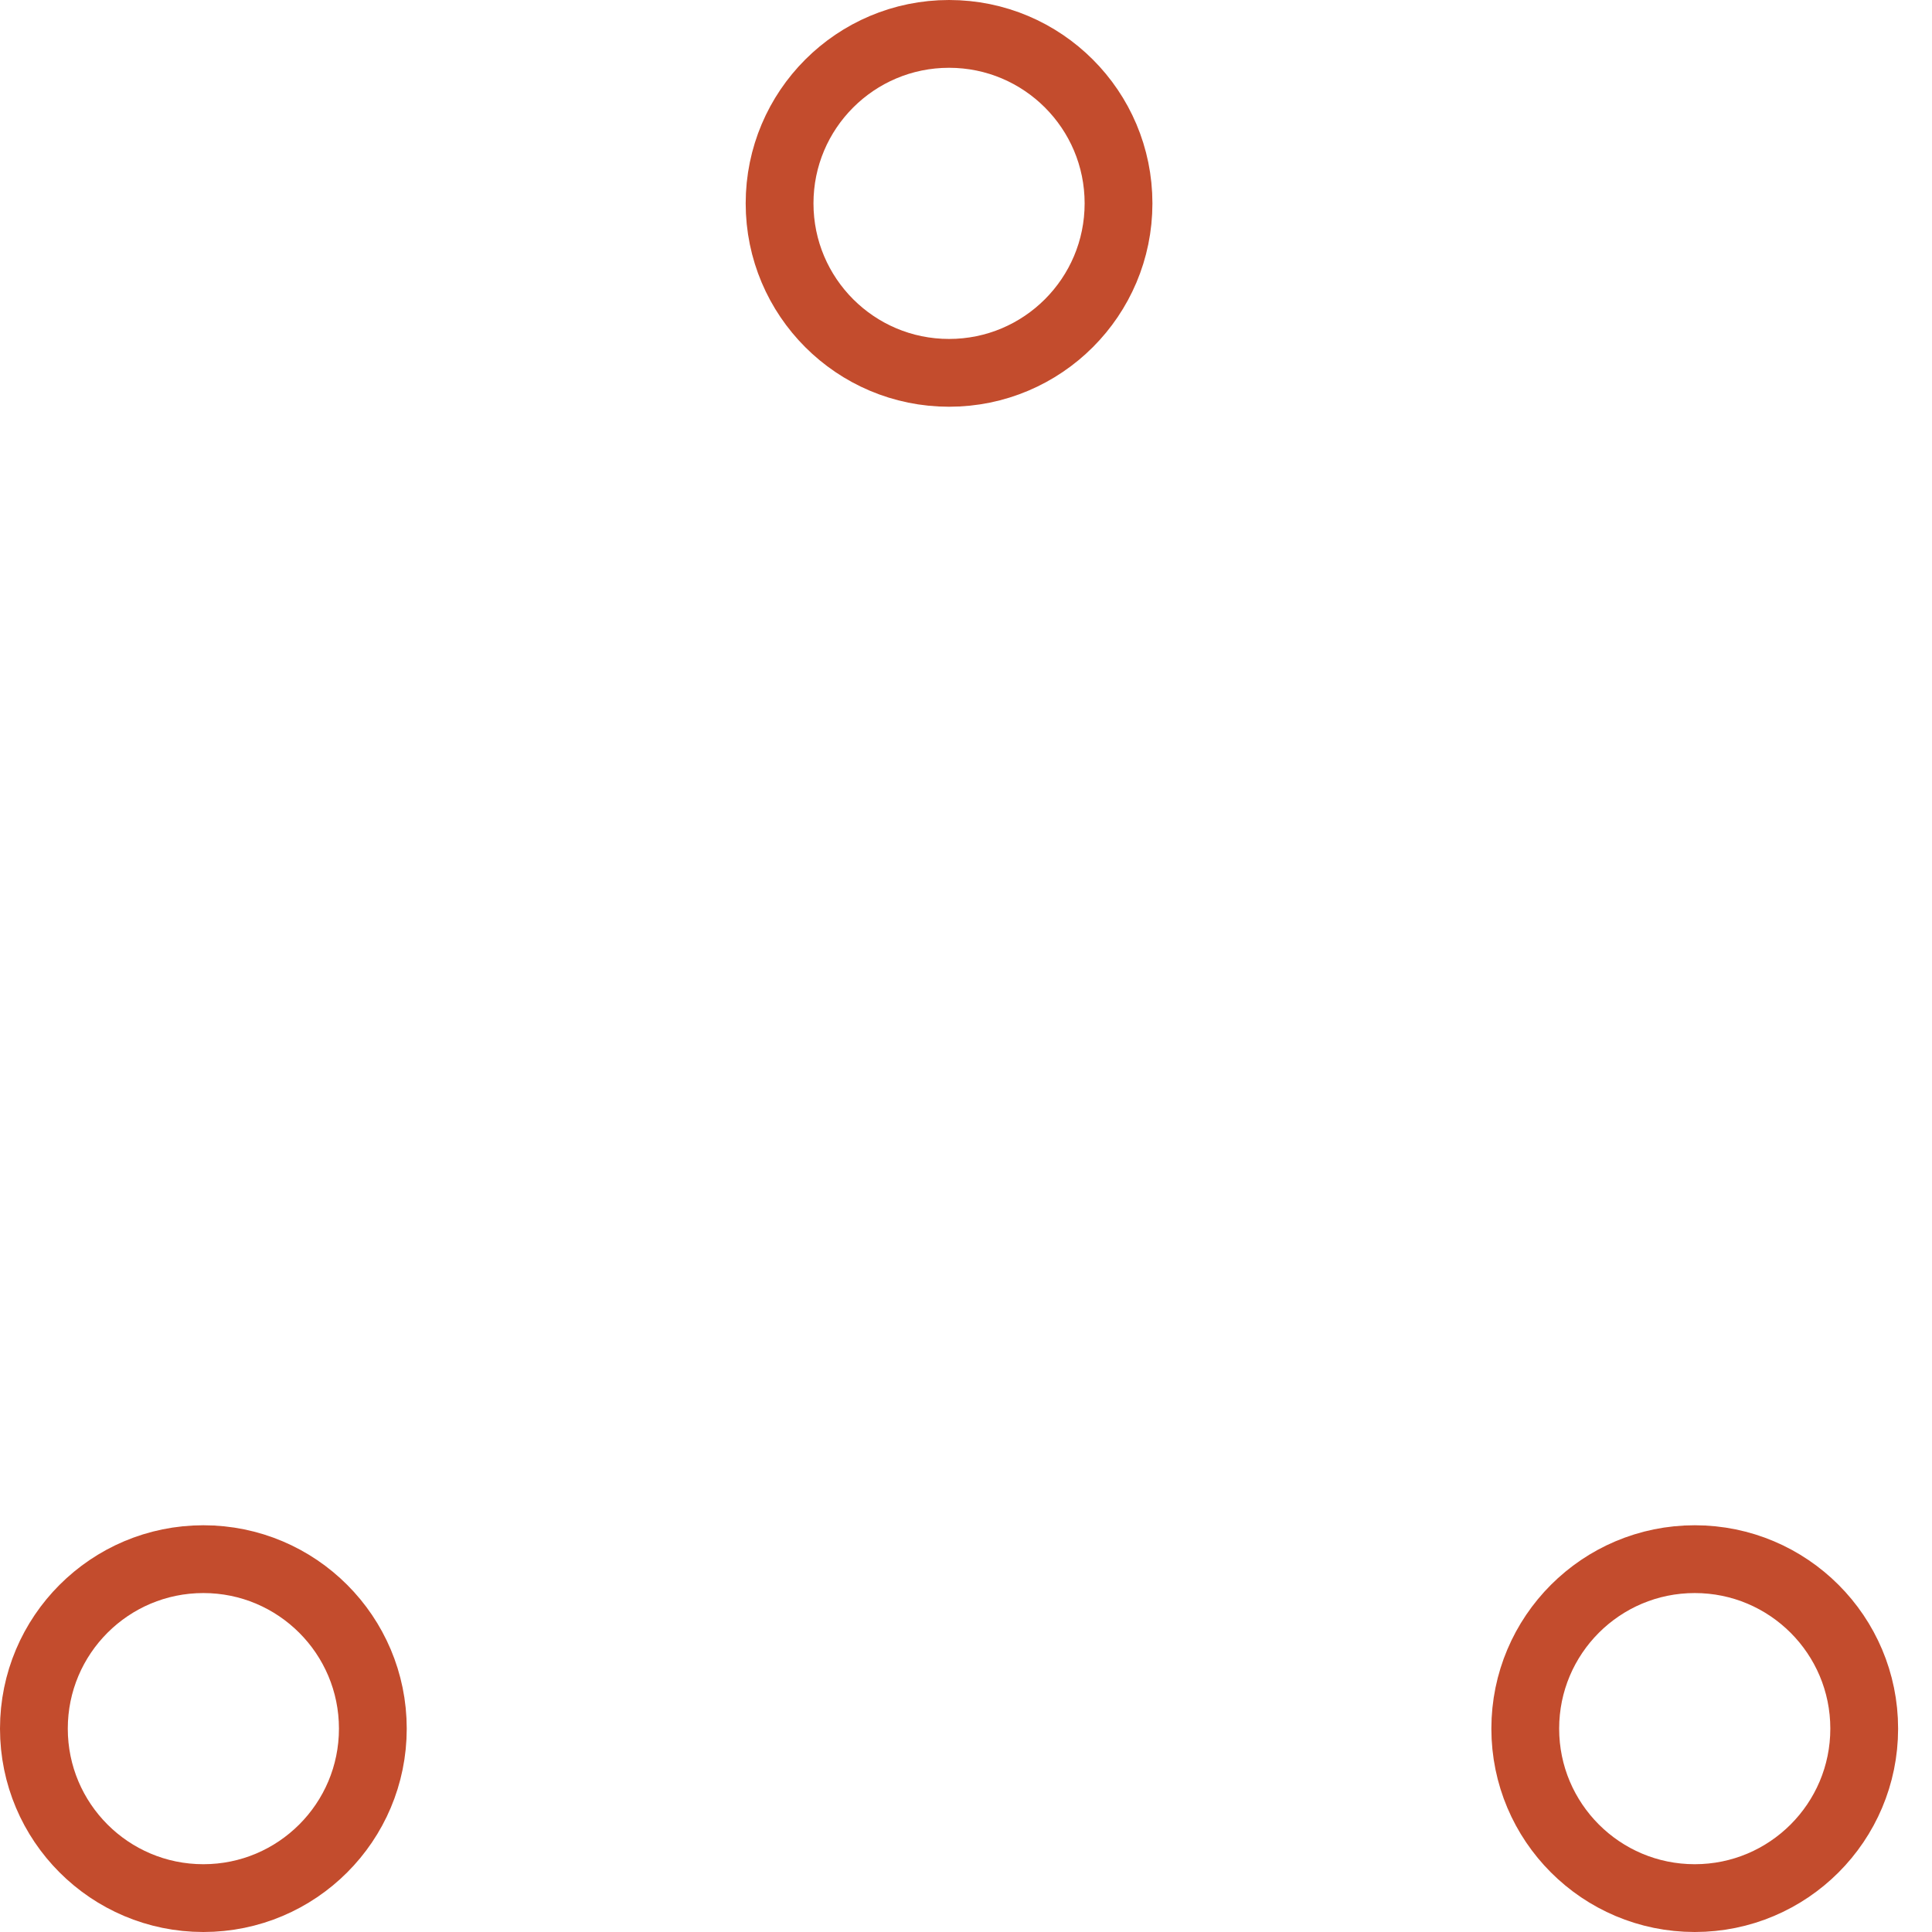
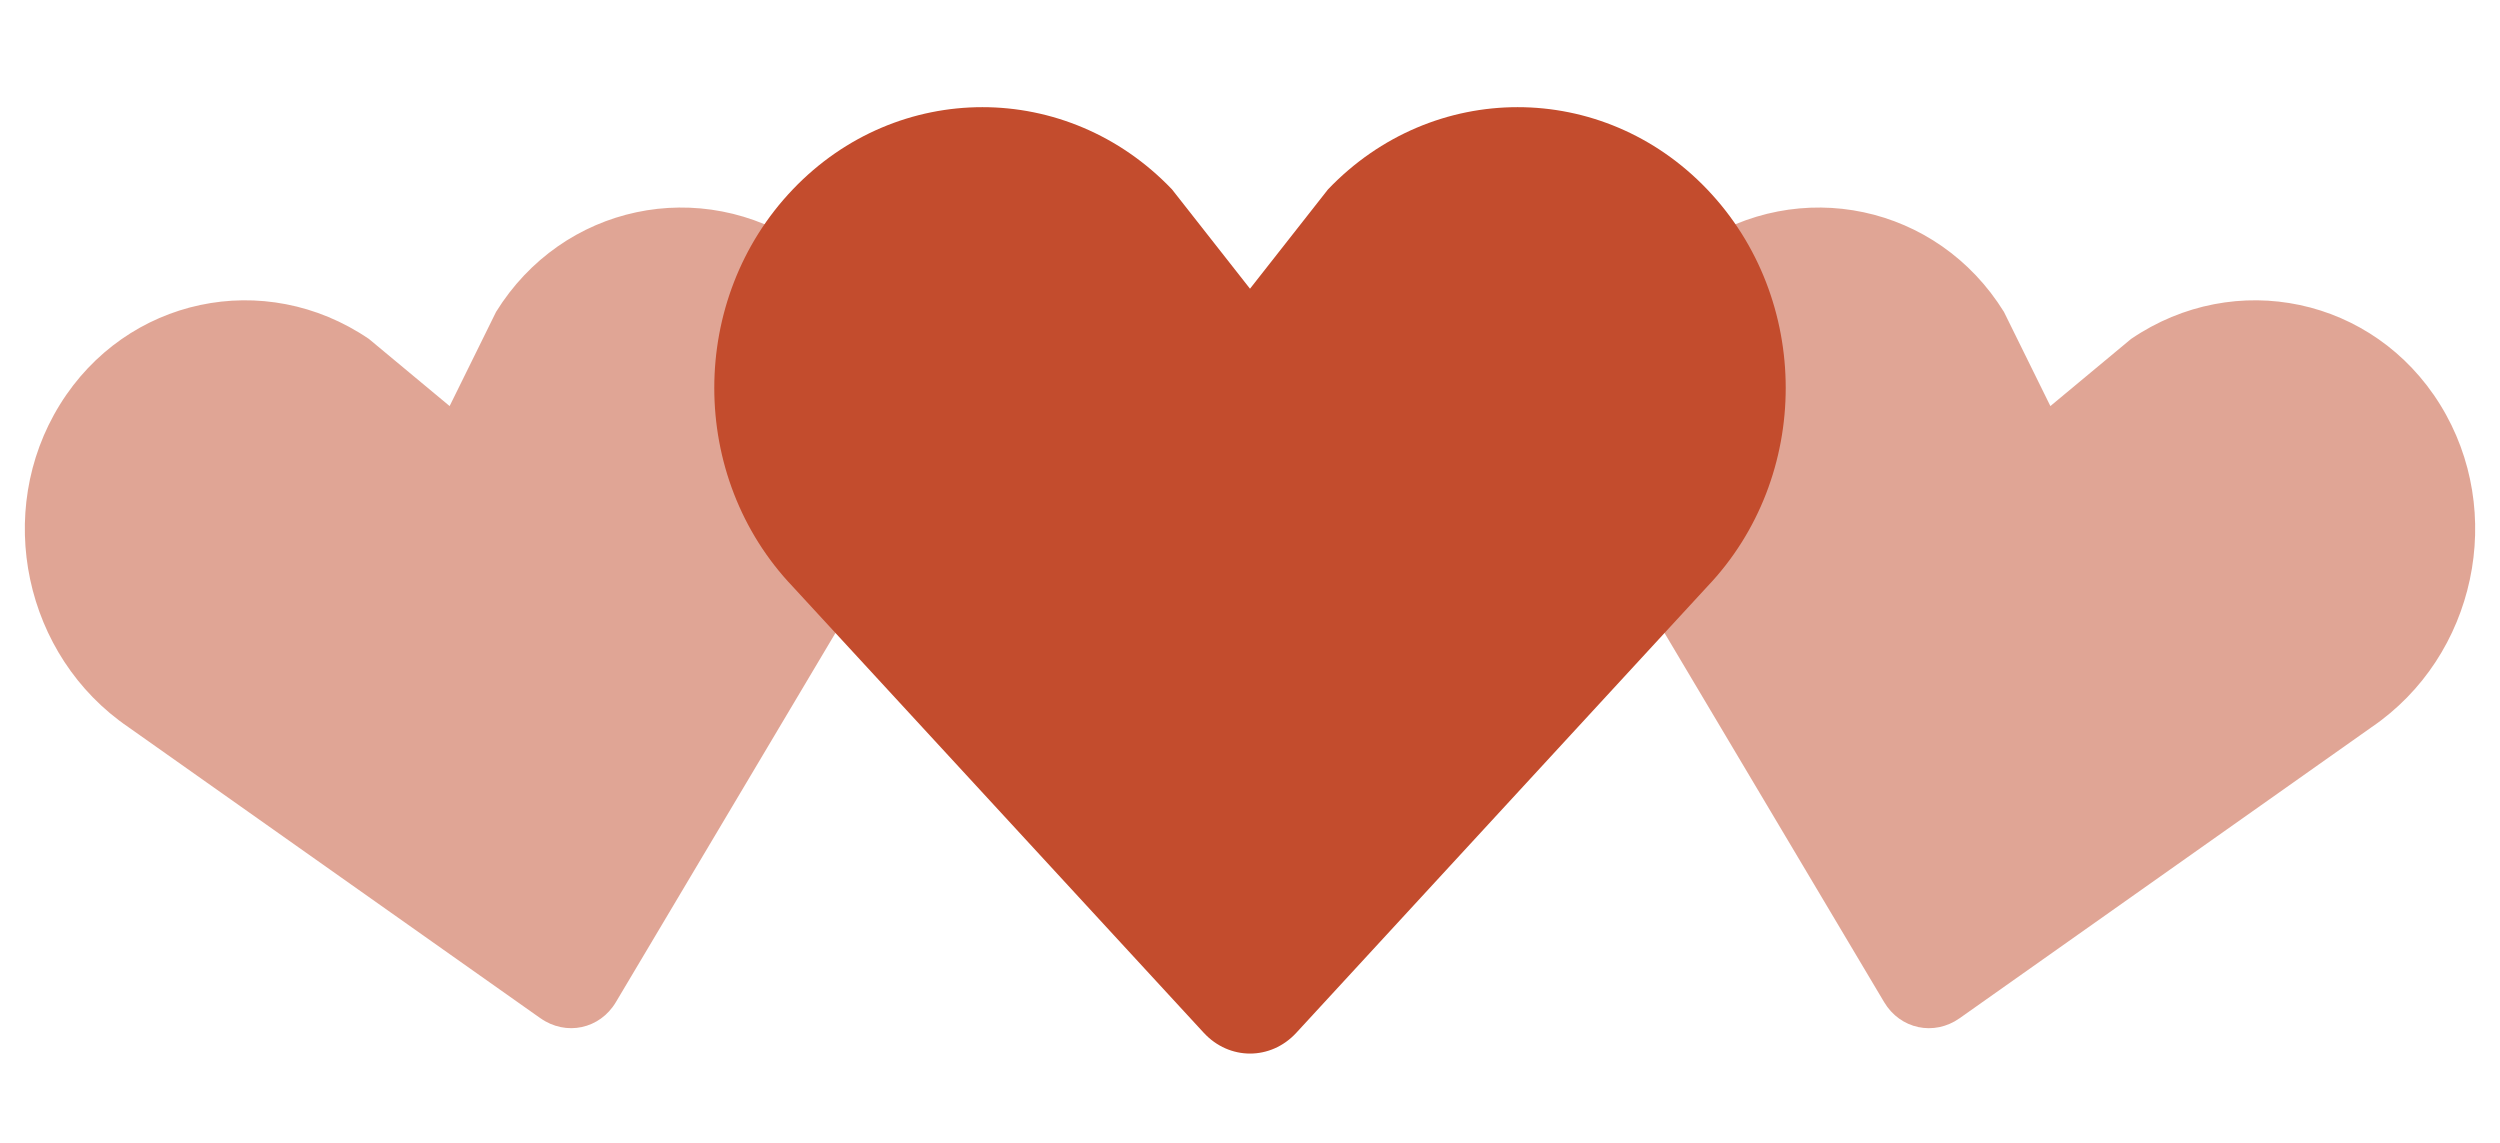
- <svg xmlns="http://www.w3.org/2000/svg" width="80" height="80" viewBox="0 0 57 57" stroke="#c34c2d">
-   <g fill="none" fill-rule="evenodd">
-     <g transform="translate(1 1)" stroke-width="2">
-       <circle cx="5" cy="50" r="5">
-         <animate attributeName="cy" begin="0s" dur="2.2s" values="50;5;50;50" calcMode="linear" repeatCount="indefinite" />
-         <animate attributeName="cx" begin="0s" dur="2.2s" values="5;27;49;5" calcMode="linear" repeatCount="indefinite" />
-       </circle>
-       <circle cx="27" cy="5" r="5">
-         <animate attributeName="cy" begin="0s" dur="2.2s" from="5" to="5" values="5;50;50;5" calcMode="linear" repeatCount="indefinite" />
-         <animate attributeName="cx" begin="0s" dur="2.2s" from="27" to="27" values="27;49;5;27" calcMode="linear" repeatCount="indefinite" />
-       </circle>
-       <circle cx="49" cy="50" r="5">
-         <animate attributeName="cy" begin="0s" dur="2.2s" values="50;50;5;50" calcMode="linear" repeatCount="indefinite" />
-         <animate attributeName="cx" from="49" to="49" begin="0s" dur="2.2s" values="49;5;27;49" calcMode="linear" repeatCount="indefinite" />
-       </circle>
-     </g>
-   </g>
+ <svg xmlns="http://www.w3.org/2000/svg" width="140" height="64" viewBox="0 0 140 64" fill="#c34c2d">
+   <path d="M30.262 57.02L7.195 40.723c-5.84-3.976-7.56-12.06-3.842-18.063 3.715-6 11.467-7.65 17.306-3.68l4.52 3.76 2.6-5.274c3.717-6.002 11.47-7.65 17.305-3.68 5.84 3.97 7.56 12.054 3.842 18.062L34.49 56.118c-.897 1.512-2.793 1.915-4.228.9z" fill-opacity=".5">
+     <animate attributeName="fill-opacity" begin="0s" dur="2s" values="0.25;1;0.25" calcMode="linear" repeatCount="indefinite" />
+   </path>
+   <path d="M105.512 56.12l-14.44-24.272c-3.716-6.008-1.996-14.093 3.843-18.062 5.835-3.97 13.588-2.322 17.306 3.68l2.6 5.274 4.52-3.76c5.84-3.97 13.592-2.32 17.307 3.68 3.718 6.003 1.998 14.088-3.842 18.064L109.74 57.02c-1.434 1.014-3.33.61-4.228-.9z" fill-opacity=".5">
+     <animate attributeName="fill-opacity" begin="0.7s" dur="1.4s" values="0.25;1;0.25" calcMode="linear" repeatCount="indefinite" />
+   </path>
+   <path d="M67.408 57.834l-23.01-24.98c-5.864-6.15-5.864-16.108 0-22.248 5.86-6.14 15.37-6.14 21.234 0L70 16.168l4.368-5.562c5.863-6.14 15.375-6.14 21.235 0 5.863 6.14 5.863 16.098 0 22.247l-23.007 24.98c-1.43 1.556-3.757 1.556-5.188 0z" />
</svg>
